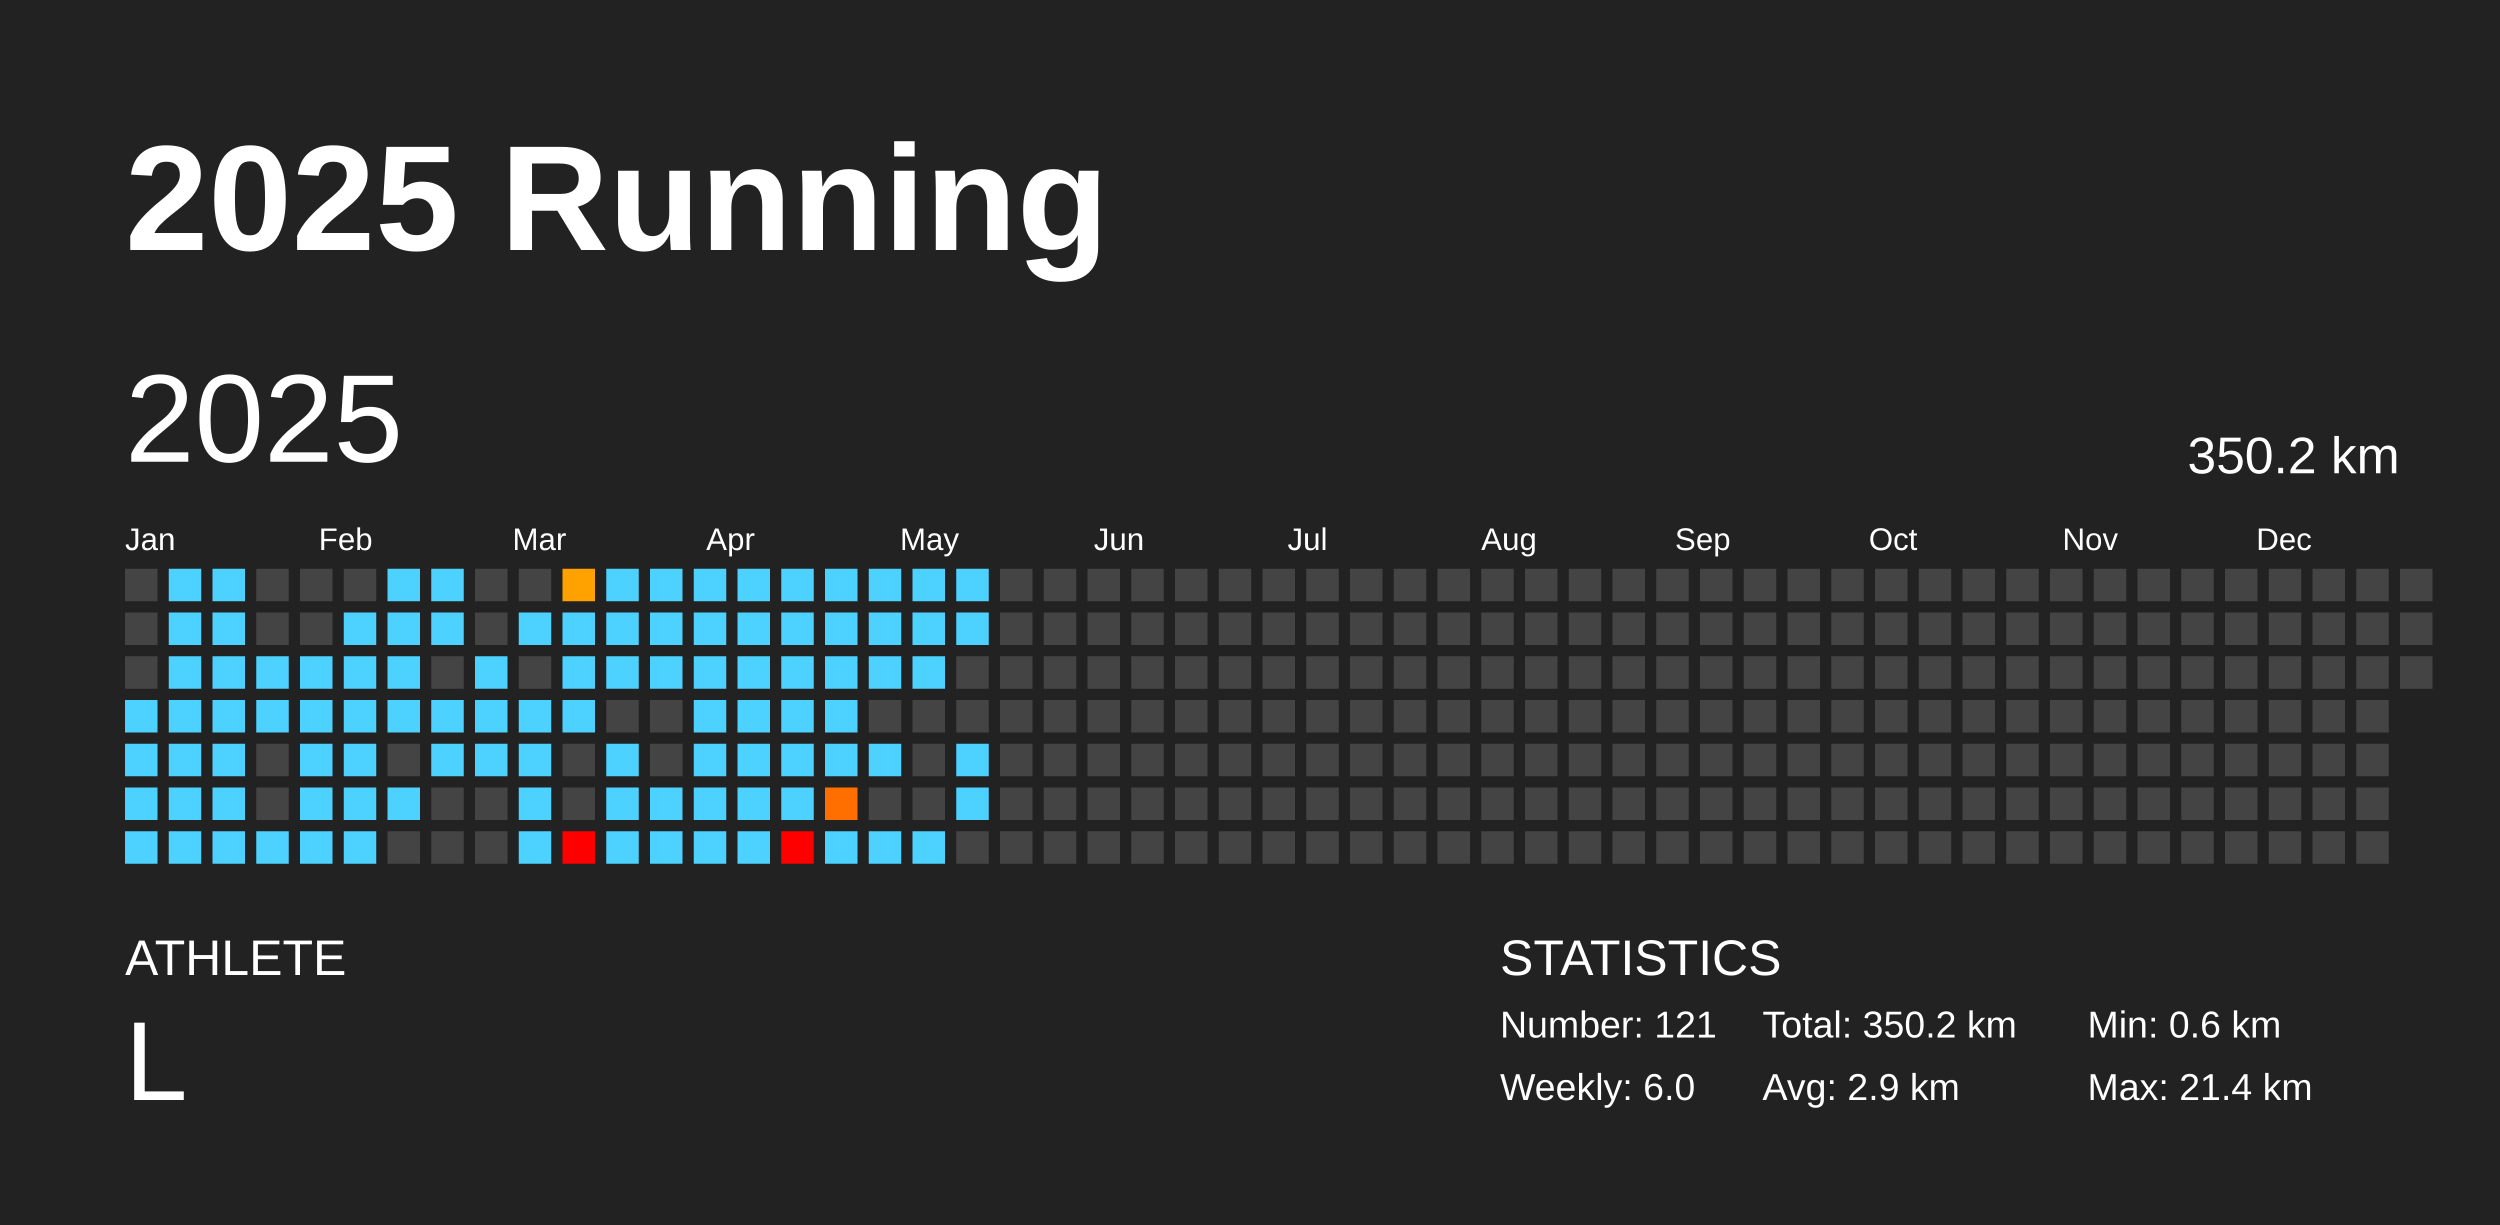
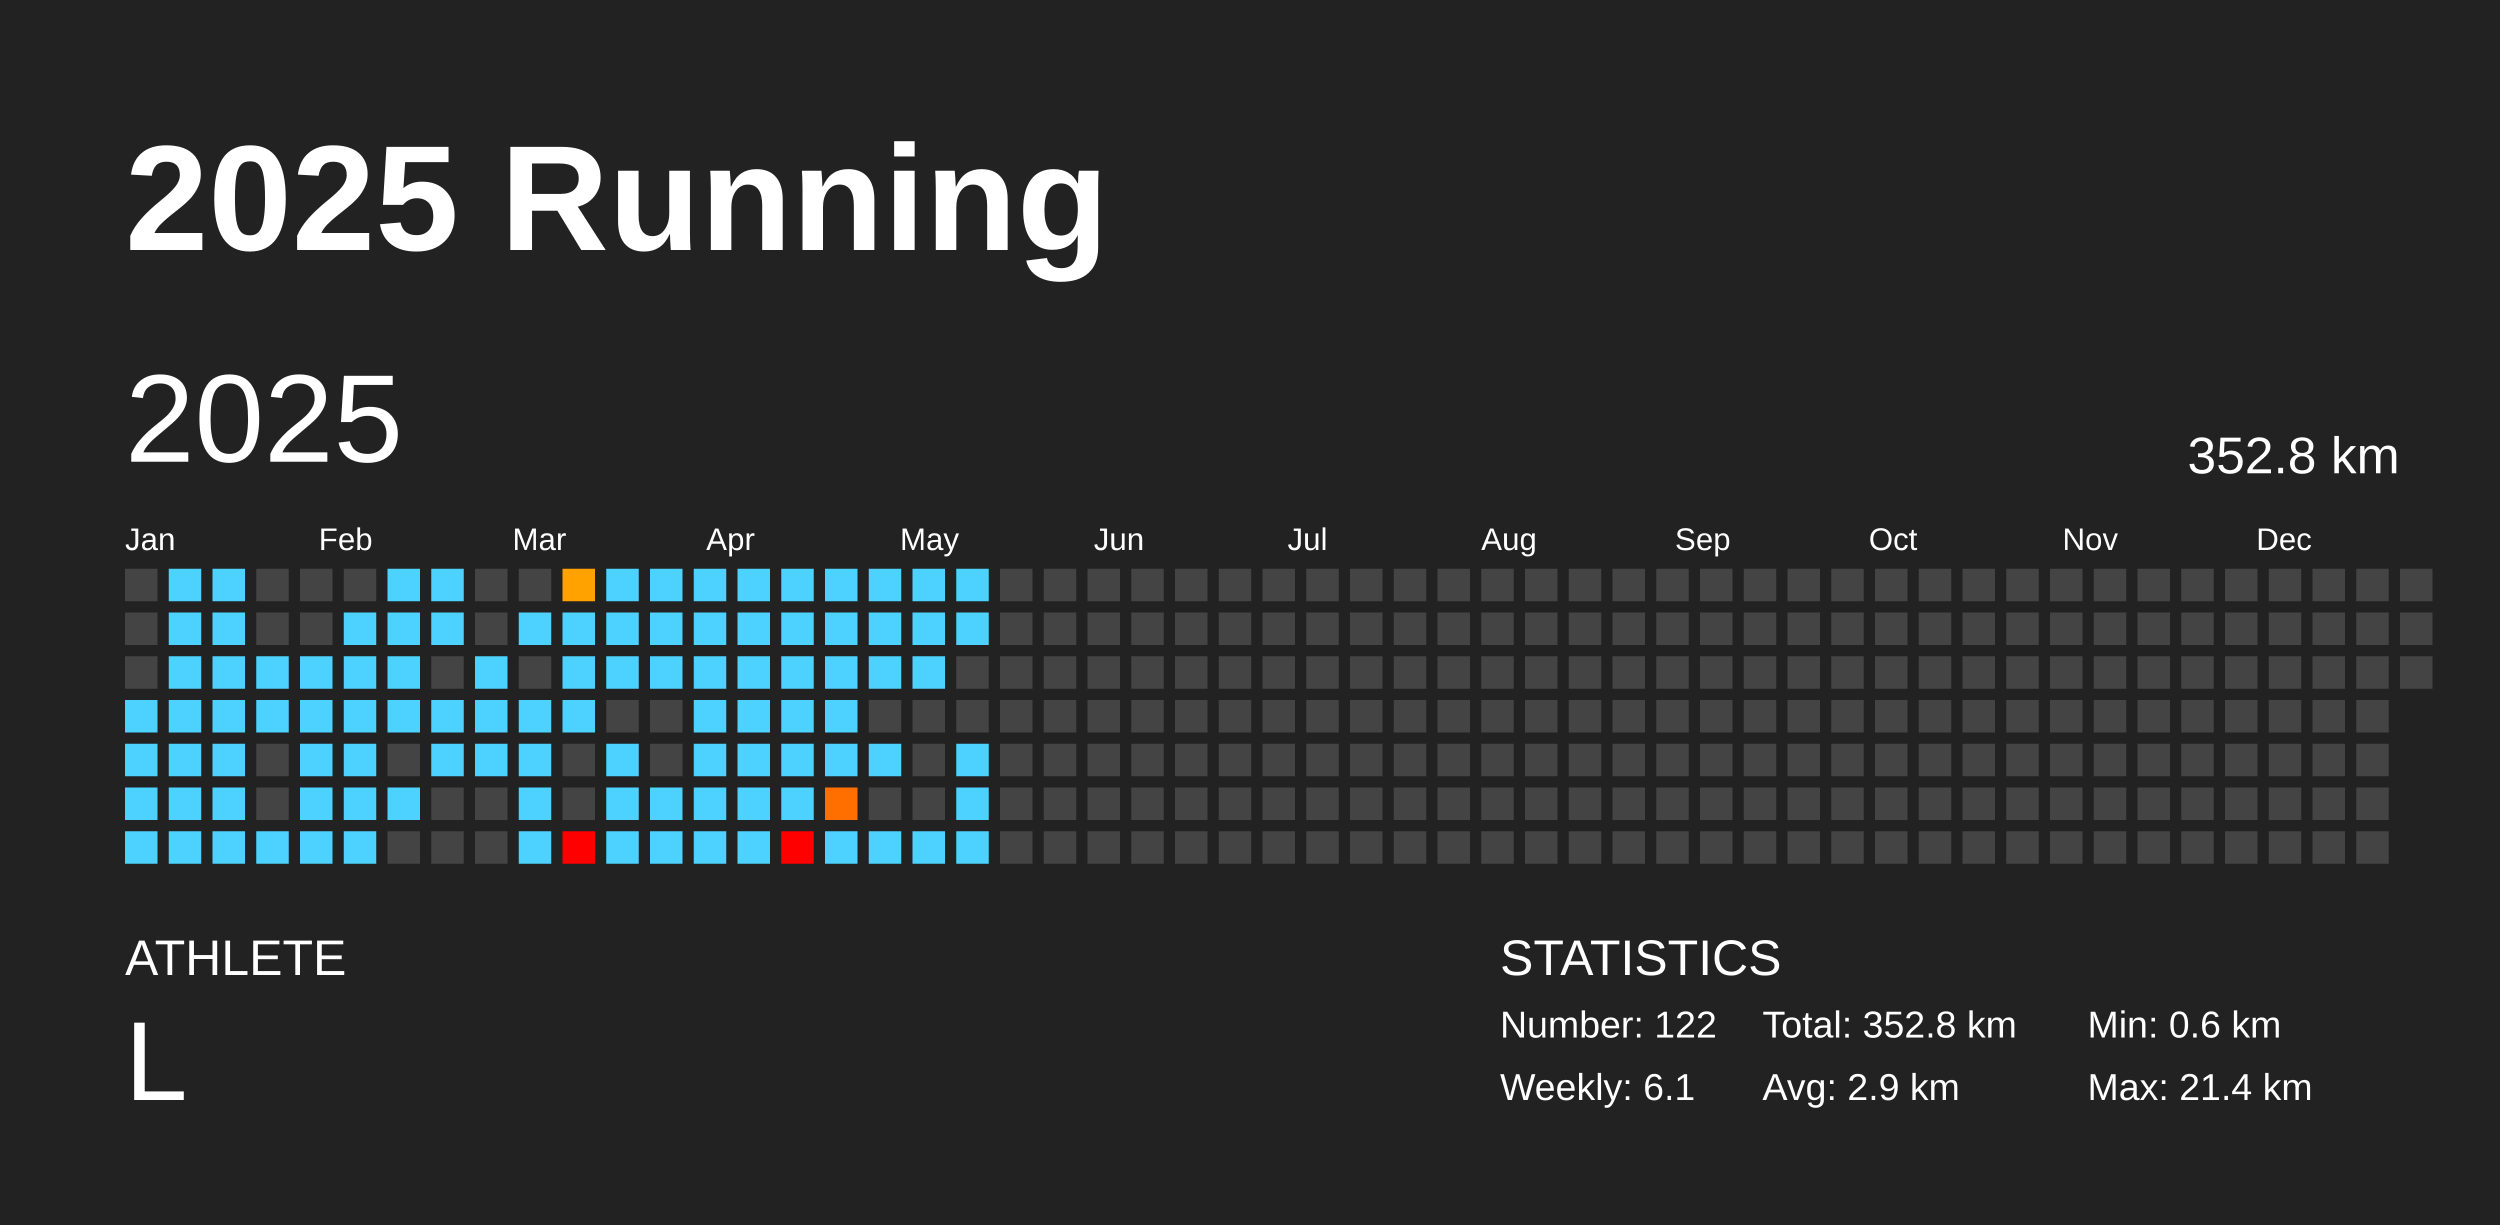
<svg xmlns="http://www.w3.org/2000/svg" baseProfile="full" height="98mm" version="1.1" viewBox="0,0,200,98" width="200mm">
  <defs />
  <rect fill="#222222" height="98" width="200" x="0" y="0" />
  <text fill="#FFFFFF" style="font-size:12px; font-family:Arial; font-weight:bold;" x="10" y="20">2025 Running</text>
  <text fill="#FFFFFF" style="font-size:4px; font-family:Arial" x="10" y="78">ATHLETE</text>
  <text fill="#FFFFFF" style="font-size:9px; font-family:Arial" x="10" y="88">L</text>
  <text fill="#FFFFFF" style="font-size:4px; font-family:Arial" x="120" y="78">STATISTICS</text>
-   <text fill="#FFFFFF" style="font-size:3px; font-family:Arial" x="120" y="83">Number: 121</text>
-   <text fill="#FFFFFF" style="font-size:3px; font-family:Arial" x="120" y="88">Weekly: 6.0</text>
-   <text fill="#FFFFFF" style="font-size:3px; font-family:Arial" x="141" y="83">Total: 350.2 km</text>
+   <text fill="#FFFFFF" style="font-size:3px; font-family:Arial" x="120" y="83">Number: 122</text>
+   <text fill="#FFFFFF" style="font-size:3px; font-family:Arial" x="120" y="88">Weekly: 6.1</text>
+   <text fill="#FFFFFF" style="font-size:3px; font-family:Arial" x="141" y="83">Total: 352.8 km</text>
  <text fill="#FFFFFF" style="font-size:3px; font-family:Arial" x="141" y="88">Avg: 2.9 km</text>
  <text fill="#FFFFFF" style="font-size:3px; font-family:Arial" x="167" y="83">Min: 0.6 km</text>
  <text fill="#FFFFFF" style="font-size:3px; font-family:Arial" x="167" y="88">Max: 21.4 km</text>
  <text dominant-baseline="hanging" fill="#FFFFFF" style="font-size:10.0px; font-family:Arial;" x="10" y="30">2025</text>
-   <text dominant-baseline="hanging" fill="#FFFFFF" style="font-size:4.125px; font-family:Arial;" x="175" y="35">350.2 km</text>
+   <text dominant-baseline="hanging" fill="#FFFFFF" style="font-size:4.125px; font-family:Arial;" x="175" y="35">352.8 km</text>
  <text fill="#FFFFFF" style="font-size:2.5px; font-family:Arial" x="10.0" y="44">Jan</text>
  <text fill="#FFFFFF" style="font-size:2.5px; font-family:Arial" x="25.5" y="44">Feb</text>
  <text fill="#FFFFFF" style="font-size:2.5px; font-family:Arial" x="41.0" y="44">Mar</text>
  <text fill="#FFFFFF" style="font-size:2.5px; font-family:Arial" x="56.5" y="44">Apr</text>
  <text fill="#FFFFFF" style="font-size:2.5px; font-family:Arial" x="72.0" y="44">May</text>
  <text fill="#FFFFFF" style="font-size:2.5px; font-family:Arial" x="87.5" y="44">Jun</text>
  <text fill="#FFFFFF" style="font-size:2.5px; font-family:Arial" x="103.0" y="44">Jul</text>
  <text fill="#FFFFFF" style="font-size:2.5px; font-family:Arial" x="118.5" y="44">Aug</text>
  <text fill="#FFFFFF" style="font-size:2.5px; font-family:Arial" x="134.0" y="44">Sep</text>
  <text fill="#FFFFFF" style="font-size:2.5px; font-family:Arial" x="149.5" y="44">Oct</text>
  <text fill="#FFFFFF" style="font-size:2.5px; font-family:Arial" x="165.0" y="44">Nov</text>
  <text fill="#FFFFFF" style="font-size:2.5px; font-family:Arial" x="180.5" y="44">Dec</text>
  <rect fill="#444444" height="2.6" width="2.6" x="10.0" y="45.5" />
  <rect fill="#444444" height="2.6" width="2.6" x="10.0" y="49.0" />
  <rect fill="#444444" height="2.6" width="2.6" x="10.0" y="52.5" />
  <rect fill="#4dd2ff" height="2.6" width="2.6" x="10.0" y="56.0" />
  <rect fill="#4dd2ff" height="2.6" width="2.6" x="10.0" y="59.5" />
  <rect fill="#4dd2ff" height="2.6" width="2.6" x="10.0" y="63.0" />
  <rect fill="#4dd2ff" height="2.6" width="2.6" x="10.0" y="66.5" />
  <rect fill="#4dd2ff" height="2.6" width="2.6" x="13.5" y="45.5" />
  <rect fill="#4dd2ff" height="2.6" width="2.6" x="13.5" y="49.0" />
  <rect fill="#4dd2ff" height="2.6" width="2.6" x="13.5" y="52.5" />
  <rect fill="#4dd2ff" height="2.6" width="2.6" x="13.5" y="56.0" />
  <rect fill="#4dd2ff" height="2.6" width="2.6" x="13.5" y="59.5" />
  <rect fill="#4dd2ff" height="2.6" width="2.6" x="13.5" y="63.0" />
  <rect fill="#4dd2ff" height="2.6" width="2.6" x="13.5" y="66.5" />
  <rect fill="#4dd2ff" height="2.6" width="2.6" x="17.0" y="45.5" />
  <rect fill="#4dd2ff" height="2.6" width="2.6" x="17.0" y="49.0" />
  <rect fill="#4dd2ff" height="2.6" width="2.6" x="17.0" y="52.5" />
  <rect fill="#4dd2ff" height="2.6" width="2.6" x="17.0" y="56.0" />
  <rect fill="#4dd2ff" height="2.6" width="2.6" x="17.0" y="59.5" />
  <rect fill="#4dd2ff" height="2.6" width="2.6" x="17.0" y="63.0" />
  <rect fill="#4dd2ff" height="2.6" width="2.6" x="17.0" y="66.5" />
  <rect fill="#444444" height="2.6" width="2.6" x="20.5" y="45.5" />
  <rect fill="#444444" height="2.6" width="2.6" x="20.5" y="49.0" />
  <rect fill="#4dd2ff" height="2.6" width="2.6" x="20.5" y="52.5" />
  <rect fill="#4dd2ff" height="2.6" width="2.6" x="20.5" y="56.0" />
  <rect fill="#444444" height="2.6" width="2.6" x="20.5" y="59.5" />
  <rect fill="#444444" height="2.6" width="2.6" x="20.5" y="63.0" />
  <rect fill="#4dd2ff" height="2.6" width="2.6" x="20.5" y="66.5" />
  <rect fill="#444444" height="2.6" width="2.6" x="24.0" y="45.5" />
  <rect fill="#444444" height="2.6" width="2.6" x="24.0" y="49.0" />
  <rect fill="#4dd2ff" height="2.6" width="2.6" x="24.0" y="52.5" />
  <rect fill="#4dd2ff" height="2.6" width="2.6" x="24.0" y="56.0" />
  <rect fill="#4dd2ff" height="2.6" width="2.6" x="24.0" y="59.5" />
  <rect fill="#4dd2ff" height="2.6" width="2.6" x="24.0" y="63.0" />
  <rect fill="#4dd2ff" height="2.6" width="2.6" x="24.0" y="66.5" />
  <rect fill="#444444" height="2.6" width="2.6" x="27.5" y="45.5" />
  <rect fill="#4dd2ff" height="2.6" width="2.6" x="27.5" y="49.0" />
  <rect fill="#4dd2ff" height="2.6" width="2.6" x="27.5" y="52.5" />
  <rect fill="#4dd2ff" height="2.6" width="2.6" x="27.5" y="56.0" />
  <rect fill="#4dd2ff" height="2.6" width="2.6" x="27.5" y="59.5" />
  <rect fill="#4dd2ff" height="2.6" width="2.6" x="27.5" y="63.0" />
  <rect fill="#4dd2ff" height="2.6" width="2.6" x="27.5" y="66.5" />
  <rect fill="#4dd2ff" height="2.6" width="2.6" x="31.0" y="45.5" />
  <rect fill="#4dd2ff" height="2.6" width="2.6" x="31.0" y="49.0" />
  <rect fill="#4dd2ff" height="2.6" width="2.6" x="31.0" y="52.5" />
  <rect fill="#4dd2ff" height="2.6" width="2.6" x="31.0" y="56.0" />
  <rect fill="#444444" height="2.6" width="2.6" x="31.0" y="59.5" />
  <rect fill="#4dd2ff" height="2.6" width="2.6" x="31.0" y="63.0" />
  <rect fill="#444444" height="2.6" width="2.6" x="31.0" y="66.5" />
  <rect fill="#4dd2ff" height="2.6" width="2.6" x="34.5" y="45.5" />
  <rect fill="#4dd2ff" height="2.6" width="2.6" x="34.5" y="49.0" />
  <rect fill="#444444" height="2.6" width="2.6" x="34.5" y="52.5" />
  <rect fill="#4dd2ff" height="2.6" width="2.6" x="34.5" y="56.0" />
  <rect fill="#4dd2ff" height="2.6" width="2.6" x="34.5" y="59.5" />
  <rect fill="#444444" height="2.6" width="2.6" x="34.5" y="63.0" />
  <rect fill="#444444" height="2.6" width="2.6" x="34.5" y="66.5" />
  <rect fill="#444444" height="2.6" width="2.6" x="38.0" y="45.5" />
  <rect fill="#444444" height="2.6" width="2.6" x="38.0" y="49.0" />
  <rect fill="#4dd2ff" height="2.6" width="2.6" x="38.0" y="52.5" />
  <rect fill="#4dd2ff" height="2.6" width="2.6" x="38.0" y="56.0" />
  <rect fill="#4dd2ff" height="2.6" width="2.6" x="38.0" y="59.5" />
  <rect fill="#444444" height="2.6" width="2.6" x="38.0" y="63.0" />
  <rect fill="#444444" height="2.6" width="2.6" x="38.0" y="66.5" />
  <rect fill="#444444" height="2.6" width="2.6" x="41.5" y="45.5" />
  <rect fill="#4dd2ff" height="2.6" width="2.6" x="41.5" y="49.0" />
  <rect fill="#444444" height="2.6" width="2.6" x="41.5" y="52.5" />
  <rect fill="#4dd2ff" height="2.6" width="2.6" x="41.5" y="56.0" />
  <rect fill="#4dd2ff" height="2.6" width="2.6" x="41.5" y="59.5" />
  <rect fill="#4dd2ff" height="2.6" width="2.6" x="41.5" y="63.0" />
  <rect fill="#4dd2ff" height="2.6" width="2.6" x="41.5" y="66.5" />
  <rect fill="#ffa200" height="2.6" width="2.6" x="45.0" y="45.5" />
  <rect fill="#4dd2ff" height="2.6" width="2.6" x="45.0" y="49.0" />
  <rect fill="#4dd2ff" height="2.6" width="2.6" x="45.0" y="52.5" />
  <rect fill="#4dd2ff" height="2.6" width="2.6" x="45.0" y="56.0" />
  <rect fill="#444444" height="2.6" width="2.6" x="45.0" y="59.5" />
  <rect fill="#444444" height="2.6" width="2.6" x="45.0" y="63.0" />
  <rect fill="red" height="2.6" width="2.6" x="45.0" y="66.5" />
  <rect fill="#4dd2ff" height="2.6" width="2.6" x="48.5" y="45.5" />
  <rect fill="#4dd2ff" height="2.6" width="2.6" x="48.5" y="49.0" />
  <rect fill="#4dd2ff" height="2.6" width="2.6" x="48.5" y="52.5" />
  <rect fill="#444444" height="2.6" width="2.6" x="48.5" y="56.0" />
  <rect fill="#4dd2ff" height="2.6" width="2.6" x="48.5" y="59.5" />
  <rect fill="#4dd2ff" height="2.6" width="2.6" x="48.5" y="63.0" />
  <rect fill="#4dd2ff" height="2.6" width="2.6" x="48.5" y="66.5" />
  <rect fill="#4dd2ff" height="2.6" width="2.6" x="52.0" y="45.5" />
  <rect fill="#4dd2ff" height="2.6" width="2.6" x="52.0" y="49.0" />
  <rect fill="#4dd2ff" height="2.6" width="2.6" x="52.0" y="52.5" />
  <rect fill="#444444" height="2.6" width="2.6" x="52.0" y="56.0" />
  <rect fill="#444444" height="2.6" width="2.6" x="52.0" y="59.5" />
  <rect fill="#4dd2ff" height="2.6" width="2.6" x="52.0" y="63.0" />
  <rect fill="#4dd2ff" height="2.6" width="2.6" x="52.0" y="66.5" />
  <rect fill="#4dd2ff" height="2.6" width="2.6" x="55.5" y="45.5" />
  <rect fill="#4dd2ff" height="2.6" width="2.6" x="55.5" y="49.0" />
  <rect fill="#4dd2ff" height="2.6" width="2.6" x="55.5" y="52.5" />
  <rect fill="#4dd2ff" height="2.6" width="2.6" x="55.5" y="56.0" />
  <rect fill="#4dd2ff" height="2.6" width="2.6" x="55.5" y="59.5" />
  <rect fill="#4dd2ff" height="2.6" width="2.6" x="55.5" y="63.0" />
  <rect fill="#4dd2ff" height="2.6" width="2.6" x="55.5" y="66.5" />
  <rect fill="#4dd2ff" height="2.6" width="2.6" x="59.0" y="45.5" />
  <rect fill="#4dd2ff" height="2.6" width="2.6" x="59.0" y="49.0" />
  <rect fill="#4dd2ff" height="2.6" width="2.6" x="59.0" y="52.5" />
  <rect fill="#4dd2ff" height="2.6" width="2.6" x="59.0" y="56.0" />
  <rect fill="#4dd2ff" height="2.6" width="2.6" x="59.0" y="59.5" />
  <rect fill="#4dd2ff" height="2.6" width="2.6" x="59.0" y="63.0" />
  <rect fill="#4dd2ff" height="2.6" width="2.6" x="59.0" y="66.5" />
  <rect fill="#4dd2ff" height="2.6" width="2.6" x="62.5" y="45.5" />
  <rect fill="#4dd2ff" height="2.6" width="2.6" x="62.5" y="49.0" />
  <rect fill="#4dd2ff" height="2.6" width="2.6" x="62.5" y="52.5" />
  <rect fill="#4dd2ff" height="2.6" width="2.6" x="62.5" y="56.0" />
  <rect fill="#4dd2ff" height="2.6" width="2.6" x="62.5" y="59.5" />
  <rect fill="#4dd2ff" height="2.6" width="2.6" x="62.5" y="63.0" />
  <rect fill="red" height="2.6" width="2.6" x="62.5" y="66.5" />
  <rect fill="#4dd2ff" height="2.6" width="2.6" x="66.0" y="45.5" />
  <rect fill="#4dd2ff" height="2.6" width="2.6" x="66.0" y="49.0" />
  <rect fill="#4dd2ff" height="2.6" width="2.6" x="66.0" y="52.5" />
  <rect fill="#4dd2ff" height="2.6" width="2.6" x="66.0" y="56.0" />
  <rect fill="#4dd2ff" height="2.6" width="2.6" x="66.0" y="59.5" />
  <rect fill="#ff6f00" height="2.6" width="2.6" x="66.0" y="63.0" />
  <rect fill="#4dd2ff" height="2.6" width="2.6" x="66.0" y="66.5" />
  <rect fill="#4dd2ff" height="2.6" width="2.6" x="69.5" y="45.5" />
  <rect fill="#4dd2ff" height="2.6" width="2.6" x="69.5" y="49.0" />
  <rect fill="#4dd2ff" height="2.6" width="2.6" x="69.5" y="52.5" />
  <rect fill="#444444" height="2.6" width="2.6" x="69.5" y="56.0" />
  <rect fill="#4dd2ff" height="2.6" width="2.6" x="69.5" y="59.5" />
  <rect fill="#444444" height="2.6" width="2.6" x="69.5" y="63.0" />
  <rect fill="#4dd2ff" height="2.6" width="2.6" x="69.5" y="66.5" />
  <rect fill="#4dd2ff" height="2.6" width="2.6" x="73.0" y="45.5" />
  <rect fill="#4dd2ff" height="2.6" width="2.6" x="73.0" y="49.0" />
  <rect fill="#4dd2ff" height="2.6" width="2.6" x="73.0" y="52.5" />
  <rect fill="#444444" height="2.6" width="2.6" x="73.0" y="56.0" />
  <rect fill="#444444" height="2.6" width="2.6" x="73.0" y="59.5" />
  <rect fill="#444444" height="2.6" width="2.6" x="73.0" y="63.0" />
  <rect fill="#4dd2ff" height="2.6" width="2.6" x="73.0" y="66.5" />
  <rect fill="#4dd2ff" height="2.6" width="2.6" x="76.5" y="45.5" />
  <rect fill="#4dd2ff" height="2.6" width="2.6" x="76.5" y="49.0" />
  <rect fill="#444444" height="2.6" width="2.6" x="76.5" y="52.5" />
  <rect fill="#444444" height="2.6" width="2.6" x="76.5" y="56.0" />
  <rect fill="#4dd2ff" height="2.6" width="2.6" x="76.5" y="59.5" />
  <rect fill="#4dd2ff" height="2.6" width="2.6" x="76.5" y="63.0" />
-   <rect fill="#444444" height="2.6" width="2.6" x="76.5" y="66.5" />
+   <rect fill="#4dd2ff" height="2.6" width="2.6" x="76.5" y="66.5" />
  <rect fill="#444444" height="2.6" width="2.6" x="80.0" y="45.5" />
  <rect fill="#444444" height="2.6" width="2.6" x="80.0" y="49.0" />
  <rect fill="#444444" height="2.6" width="2.6" x="80.0" y="52.5" />
  <rect fill="#444444" height="2.6" width="2.6" x="80.0" y="56.0" />
  <rect fill="#444444" height="2.6" width="2.6" x="80.0" y="59.5" />
  <rect fill="#444444" height="2.6" width="2.6" x="80.0" y="63.0" />
  <rect fill="#444444" height="2.6" width="2.6" x="80.0" y="66.5" />
  <rect fill="#444444" height="2.6" width="2.6" x="83.5" y="45.5" />
  <rect fill="#444444" height="2.6" width="2.6" x="83.5" y="49.0" />
  <rect fill="#444444" height="2.6" width="2.6" x="83.5" y="52.5" />
  <rect fill="#444444" height="2.6" width="2.6" x="83.5" y="56.0" />
  <rect fill="#444444" height="2.6" width="2.6" x="83.5" y="59.5" />
  <rect fill="#444444" height="2.6" width="2.6" x="83.5" y="63.0" />
  <rect fill="#444444" height="2.6" width="2.6" x="83.5" y="66.5" />
  <rect fill="#444444" height="2.6" width="2.6" x="87.0" y="45.5" />
  <rect fill="#444444" height="2.6" width="2.6" x="87.0" y="49.0" />
  <rect fill="#444444" height="2.6" width="2.6" x="87.0" y="52.5" />
  <rect fill="#444444" height="2.6" width="2.6" x="87.0" y="56.0" />
  <rect fill="#444444" height="2.6" width="2.6" x="87.0" y="59.5" />
  <rect fill="#444444" height="2.6" width="2.6" x="87.0" y="63.0" />
  <rect fill="#444444" height="2.6" width="2.6" x="87.0" y="66.5" />
  <rect fill="#444444" height="2.6" width="2.6" x="90.5" y="45.5" />
  <rect fill="#444444" height="2.6" width="2.6" x="90.5" y="49.0" />
  <rect fill="#444444" height="2.6" width="2.6" x="90.5" y="52.5" />
  <rect fill="#444444" height="2.6" width="2.6" x="90.5" y="56.0" />
  <rect fill="#444444" height="2.6" width="2.6" x="90.5" y="59.5" />
  <rect fill="#444444" height="2.6" width="2.6" x="90.5" y="63.0" />
  <rect fill="#444444" height="2.6" width="2.6" x="90.5" y="66.5" />
  <rect fill="#444444" height="2.6" width="2.6" x="94.0" y="45.5" />
  <rect fill="#444444" height="2.6" width="2.6" x="94.0" y="49.0" />
  <rect fill="#444444" height="2.6" width="2.6" x="94.0" y="52.5" />
  <rect fill="#444444" height="2.6" width="2.6" x="94.0" y="56.0" />
  <rect fill="#444444" height="2.6" width="2.6" x="94.0" y="59.5" />
  <rect fill="#444444" height="2.6" width="2.6" x="94.0" y="63.0" />
  <rect fill="#444444" height="2.6" width="2.6" x="94.0" y="66.5" />
  <rect fill="#444444" height="2.6" width="2.6" x="97.5" y="45.5" />
  <rect fill="#444444" height="2.6" width="2.6" x="97.5" y="49.0" />
  <rect fill="#444444" height="2.6" width="2.6" x="97.5" y="52.5" />
  <rect fill="#444444" height="2.6" width="2.6" x="97.5" y="56.0" />
  <rect fill="#444444" height="2.6" width="2.6" x="97.5" y="59.5" />
  <rect fill="#444444" height="2.6" width="2.6" x="97.5" y="63.0" />
  <rect fill="#444444" height="2.6" width="2.6" x="97.5" y="66.5" />
  <rect fill="#444444" height="2.6" width="2.6" x="101.0" y="45.5" />
  <rect fill="#444444" height="2.6" width="2.6" x="101.0" y="49.0" />
  <rect fill="#444444" height="2.6" width="2.6" x="101.0" y="52.5" />
  <rect fill="#444444" height="2.6" width="2.6" x="101.0" y="56.0" />
  <rect fill="#444444" height="2.6" width="2.6" x="101.0" y="59.5" />
  <rect fill="#444444" height="2.6" width="2.6" x="101.0" y="63.0" />
  <rect fill="#444444" height="2.6" width="2.6" x="101.0" y="66.5" />
  <rect fill="#444444" height="2.6" width="2.6" x="104.5" y="45.5" />
  <rect fill="#444444" height="2.6" width="2.6" x="104.5" y="49.0" />
  <rect fill="#444444" height="2.6" width="2.6" x="104.5" y="52.5" />
  <rect fill="#444444" height="2.6" width="2.6" x="104.5" y="56.0" />
  <rect fill="#444444" height="2.6" width="2.6" x="104.5" y="59.5" />
  <rect fill="#444444" height="2.6" width="2.6" x="104.5" y="63.0" />
  <rect fill="#444444" height="2.6" width="2.6" x="104.5" y="66.5" />
  <rect fill="#444444" height="2.6" width="2.6" x="108.0" y="45.5" />
  <rect fill="#444444" height="2.6" width="2.6" x="108.0" y="49.0" />
  <rect fill="#444444" height="2.6" width="2.6" x="108.0" y="52.5" />
  <rect fill="#444444" height="2.6" width="2.6" x="108.0" y="56.0" />
  <rect fill="#444444" height="2.6" width="2.6" x="108.0" y="59.5" />
  <rect fill="#444444" height="2.6" width="2.6" x="108.0" y="63.0" />
  <rect fill="#444444" height="2.6" width="2.6" x="108.0" y="66.5" />
  <rect fill="#444444" height="2.6" width="2.6" x="111.5" y="45.5" />
  <rect fill="#444444" height="2.6" width="2.6" x="111.5" y="49.0" />
  <rect fill="#444444" height="2.6" width="2.6" x="111.5" y="52.5" />
  <rect fill="#444444" height="2.6" width="2.6" x="111.5" y="56.0" />
  <rect fill="#444444" height="2.6" width="2.6" x="111.5" y="59.5" />
  <rect fill="#444444" height="2.6" width="2.6" x="111.5" y="63.0" />
  <rect fill="#444444" height="2.6" width="2.6" x="111.5" y="66.5" />
  <rect fill="#444444" height="2.6" width="2.6" x="115.0" y="45.5" />
  <rect fill="#444444" height="2.6" width="2.6" x="115.0" y="49.0" />
  <rect fill="#444444" height="2.6" width="2.6" x="115.0" y="52.5" />
  <rect fill="#444444" height="2.6" width="2.6" x="115.0" y="56.0" />
  <rect fill="#444444" height="2.6" width="2.6" x="115.0" y="59.5" />
  <rect fill="#444444" height="2.6" width="2.6" x="115.0" y="63.0" />
  <rect fill="#444444" height="2.6" width="2.6" x="115.0" y="66.5" />
  <rect fill="#444444" height="2.6" width="2.6" x="118.5" y="45.5" />
  <rect fill="#444444" height="2.6" width="2.6" x="118.5" y="49.0" />
  <rect fill="#444444" height="2.6" width="2.6" x="118.5" y="52.5" />
  <rect fill="#444444" height="2.6" width="2.6" x="118.5" y="56.0" />
  <rect fill="#444444" height="2.6" width="2.6" x="118.5" y="59.5" />
  <rect fill="#444444" height="2.6" width="2.6" x="118.5" y="63.0" />
  <rect fill="#444444" height="2.6" width="2.6" x="118.5" y="66.5" />
  <rect fill="#444444" height="2.6" width="2.6" x="122.0" y="45.5" />
  <rect fill="#444444" height="2.6" width="2.6" x="122.0" y="49.0" />
  <rect fill="#444444" height="2.6" width="2.6" x="122.0" y="52.5" />
  <rect fill="#444444" height="2.6" width="2.6" x="122.0" y="56.0" />
  <rect fill="#444444" height="2.6" width="2.6" x="122.0" y="59.5" />
  <rect fill="#444444" height="2.6" width="2.6" x="122.0" y="63.0" />
  <rect fill="#444444" height="2.6" width="2.6" x="122.0" y="66.5" />
  <rect fill="#444444" height="2.6" width="2.6" x="125.5" y="45.5" />
  <rect fill="#444444" height="2.6" width="2.6" x="125.5" y="49.0" />
  <rect fill="#444444" height="2.6" width="2.6" x="125.5" y="52.5" />
  <rect fill="#444444" height="2.6" width="2.6" x="125.5" y="56.0" />
  <rect fill="#444444" height="2.6" width="2.6" x="125.5" y="59.5" />
  <rect fill="#444444" height="2.6" width="2.6" x="125.5" y="63.0" />
  <rect fill="#444444" height="2.6" width="2.6" x="125.5" y="66.5" />
  <rect fill="#444444" height="2.6" width="2.6" x="129.0" y="45.5" />
  <rect fill="#444444" height="2.6" width="2.6" x="129.0" y="49.0" />
  <rect fill="#444444" height="2.6" width="2.6" x="129.0" y="52.5" />
  <rect fill="#444444" height="2.6" width="2.6" x="129.0" y="56.0" />
  <rect fill="#444444" height="2.6" width="2.6" x="129.0" y="59.5" />
  <rect fill="#444444" height="2.6" width="2.6" x="129.0" y="63.0" />
  <rect fill="#444444" height="2.6" width="2.6" x="129.0" y="66.5" />
  <rect fill="#444444" height="2.6" width="2.6" x="132.5" y="45.5" />
  <rect fill="#444444" height="2.6" width="2.6" x="132.5" y="49.0" />
  <rect fill="#444444" height="2.6" width="2.6" x="132.5" y="52.5" />
  <rect fill="#444444" height="2.6" width="2.6" x="132.5" y="56.0" />
  <rect fill="#444444" height="2.6" width="2.6" x="132.5" y="59.5" />
  <rect fill="#444444" height="2.6" width="2.6" x="132.5" y="63.0" />
  <rect fill="#444444" height="2.6" width="2.6" x="132.5" y="66.5" />
  <rect fill="#444444" height="2.6" width="2.6" x="136.0" y="45.5" />
  <rect fill="#444444" height="2.6" width="2.6" x="136.0" y="49.0" />
  <rect fill="#444444" height="2.6" width="2.6" x="136.0" y="52.5" />
  <rect fill="#444444" height="2.6" width="2.6" x="136.0" y="56.0" />
  <rect fill="#444444" height="2.6" width="2.6" x="136.0" y="59.5" />
  <rect fill="#444444" height="2.6" width="2.6" x="136.0" y="63.0" />
  <rect fill="#444444" height="2.6" width="2.6" x="136.0" y="66.5" />
  <rect fill="#444444" height="2.6" width="2.6" x="139.5" y="45.5" />
  <rect fill="#444444" height="2.6" width="2.6" x="139.5" y="49.0" />
  <rect fill="#444444" height="2.6" width="2.6" x="139.5" y="52.5" />
  <rect fill="#444444" height="2.6" width="2.6" x="139.5" y="56.0" />
  <rect fill="#444444" height="2.6" width="2.6" x="139.5" y="59.5" />
  <rect fill="#444444" height="2.6" width="2.6" x="139.5" y="63.0" />
  <rect fill="#444444" height="2.6" width="2.6" x="139.5" y="66.5" />
  <rect fill="#444444" height="2.6" width="2.6" x="143.0" y="45.5" />
  <rect fill="#444444" height="2.6" width="2.6" x="143.0" y="49.0" />
  <rect fill="#444444" height="2.6" width="2.6" x="143.0" y="52.5" />
  <rect fill="#444444" height="2.6" width="2.6" x="143.0" y="56.0" />
  <rect fill="#444444" height="2.6" width="2.6" x="143.0" y="59.5" />
  <rect fill="#444444" height="2.6" width="2.6" x="143.0" y="63.0" />
  <rect fill="#444444" height="2.6" width="2.6" x="143.0" y="66.5" />
  <rect fill="#444444" height="2.6" width="2.6" x="146.5" y="45.5" />
  <rect fill="#444444" height="2.6" width="2.6" x="146.5" y="49.0" />
  <rect fill="#444444" height="2.6" width="2.6" x="146.5" y="52.5" />
  <rect fill="#444444" height="2.6" width="2.6" x="146.5" y="56.0" />
  <rect fill="#444444" height="2.6" width="2.6" x="146.5" y="59.5" />
  <rect fill="#444444" height="2.6" width="2.6" x="146.5" y="63.0" />
  <rect fill="#444444" height="2.6" width="2.6" x="146.5" y="66.5" />
  <rect fill="#444444" height="2.6" width="2.6" x="150.0" y="45.5" />
  <rect fill="#444444" height="2.6" width="2.6" x="150.0" y="49.0" />
  <rect fill="#444444" height="2.6" width="2.6" x="150.0" y="52.5" />
  <rect fill="#444444" height="2.6" width="2.6" x="150.0" y="56.0" />
  <rect fill="#444444" height="2.6" width="2.6" x="150.0" y="59.5" />
  <rect fill="#444444" height="2.6" width="2.6" x="150.0" y="63.0" />
  <rect fill="#444444" height="2.6" width="2.6" x="150.0" y="66.5" />
  <rect fill="#444444" height="2.6" width="2.6" x="153.5" y="45.5" />
  <rect fill="#444444" height="2.6" width="2.6" x="153.5" y="49.0" />
  <rect fill="#444444" height="2.6" width="2.6" x="153.5" y="52.5" />
  <rect fill="#444444" height="2.6" width="2.6" x="153.5" y="56.0" />
  <rect fill="#444444" height="2.6" width="2.6" x="153.5" y="59.5" />
  <rect fill="#444444" height="2.6" width="2.6" x="153.5" y="63.0" />
  <rect fill="#444444" height="2.6" width="2.6" x="153.5" y="66.5" />
  <rect fill="#444444" height="2.6" width="2.6" x="157.0" y="45.5" />
  <rect fill="#444444" height="2.6" width="2.6" x="157.0" y="49.0" />
  <rect fill="#444444" height="2.6" width="2.6" x="157.0" y="52.5" />
  <rect fill="#444444" height="2.6" width="2.6" x="157.0" y="56.0" />
  <rect fill="#444444" height="2.6" width="2.6" x="157.0" y="59.5" />
  <rect fill="#444444" height="2.6" width="2.6" x="157.0" y="63.0" />
  <rect fill="#444444" height="2.6" width="2.6" x="157.0" y="66.5" />
  <rect fill="#444444" height="2.6" width="2.6" x="160.5" y="45.5" />
  <rect fill="#444444" height="2.6" width="2.6" x="160.5" y="49.0" />
  <rect fill="#444444" height="2.6" width="2.6" x="160.5" y="52.5" />
  <rect fill="#444444" height="2.6" width="2.6" x="160.5" y="56.0" />
  <rect fill="#444444" height="2.6" width="2.6" x="160.5" y="59.5" />
  <rect fill="#444444" height="2.6" width="2.6" x="160.5" y="63.0" />
  <rect fill="#444444" height="2.6" width="2.6" x="160.5" y="66.5" />
  <rect fill="#444444" height="2.6" width="2.6" x="164.0" y="45.5" />
  <rect fill="#444444" height="2.6" width="2.6" x="164.0" y="49.0" />
  <rect fill="#444444" height="2.6" width="2.6" x="164.0" y="52.5" />
  <rect fill="#444444" height="2.6" width="2.6" x="164.0" y="56.0" />
  <rect fill="#444444" height="2.6" width="2.6" x="164.0" y="59.5" />
  <rect fill="#444444" height="2.6" width="2.6" x="164.0" y="63.0" />
  <rect fill="#444444" height="2.6" width="2.6" x="164.0" y="66.5" />
  <rect fill="#444444" height="2.6" width="2.6" x="167.5" y="45.5" />
  <rect fill="#444444" height="2.6" width="2.6" x="167.5" y="49.0" />
  <rect fill="#444444" height="2.6" width="2.6" x="167.5" y="52.5" />
  <rect fill="#444444" height="2.6" width="2.6" x="167.5" y="56.0" />
  <rect fill="#444444" height="2.6" width="2.6" x="167.5" y="59.5" />
  <rect fill="#444444" height="2.6" width="2.6" x="167.5" y="63.0" />
  <rect fill="#444444" height="2.6" width="2.6" x="167.5" y="66.5" />
  <rect fill="#444444" height="2.6" width="2.6" x="171.0" y="45.5" />
  <rect fill="#444444" height="2.6" width="2.6" x="171.0" y="49.0" />
  <rect fill="#444444" height="2.6" width="2.6" x="171.0" y="52.5" />
  <rect fill="#444444" height="2.6" width="2.6" x="171.0" y="56.0" />
  <rect fill="#444444" height="2.6" width="2.6" x="171.0" y="59.5" />
  <rect fill="#444444" height="2.6" width="2.6" x="171.0" y="63.0" />
  <rect fill="#444444" height="2.6" width="2.6" x="171.0" y="66.5" />
  <rect fill="#444444" height="2.6" width="2.6" x="174.5" y="45.5" />
  <rect fill="#444444" height="2.6" width="2.6" x="174.5" y="49.0" />
  <rect fill="#444444" height="2.6" width="2.6" x="174.5" y="52.5" />
  <rect fill="#444444" height="2.6" width="2.6" x="174.5" y="56.0" />
  <rect fill="#444444" height="2.6" width="2.6" x="174.5" y="59.5" />
  <rect fill="#444444" height="2.6" width="2.6" x="174.5" y="63.0" />
  <rect fill="#444444" height="2.6" width="2.6" x="174.5" y="66.5" />
  <rect fill="#444444" height="2.6" width="2.6" x="178.0" y="45.5" />
  <rect fill="#444444" height="2.6" width="2.6" x="178.0" y="49.0" />
  <rect fill="#444444" height="2.6" width="2.6" x="178.0" y="52.5" />
  <rect fill="#444444" height="2.6" width="2.6" x="178.0" y="56.0" />
  <rect fill="#444444" height="2.6" width="2.6" x="178.0" y="59.5" />
  <rect fill="#444444" height="2.6" width="2.6" x="178.0" y="63.0" />
  <rect fill="#444444" height="2.6" width="2.6" x="178.0" y="66.5" />
  <rect fill="#444444" height="2.6" width="2.6" x="181.5" y="45.5" />
  <rect fill="#444444" height="2.6" width="2.6" x="181.5" y="49.0" />
  <rect fill="#444444" height="2.6" width="2.6" x="181.5" y="52.5" />
  <rect fill="#444444" height="2.6" width="2.6" x="181.5" y="56.0" />
  <rect fill="#444444" height="2.6" width="2.6" x="181.5" y="59.5" />
  <rect fill="#444444" height="2.6" width="2.6" x="181.5" y="63.0" />
  <rect fill="#444444" height="2.6" width="2.6" x="181.5" y="66.5" />
  <rect fill="#444444" height="2.6" width="2.6" x="185.0" y="45.5" />
  <rect fill="#444444" height="2.6" width="2.6" x="185.0" y="49.0" />
  <rect fill="#444444" height="2.6" width="2.6" x="185.0" y="52.5" />
  <rect fill="#444444" height="2.6" width="2.6" x="185.0" y="56.0" />
  <rect fill="#444444" height="2.6" width="2.6" x="185.0" y="59.5" />
  <rect fill="#444444" height="2.6" width="2.6" x="185.0" y="63.0" />
  <rect fill="#444444" height="2.6" width="2.6" x="185.0" y="66.5" />
  <rect fill="#444444" height="2.6" width="2.6" x="188.5" y="45.5" />
  <rect fill="#444444" height="2.6" width="2.6" x="188.5" y="49.0" />
  <rect fill="#444444" height="2.6" width="2.6" x="188.5" y="52.5" />
  <rect fill="#444444" height="2.6" width="2.6" x="188.5" y="56.0" />
  <rect fill="#444444" height="2.6" width="2.6" x="188.5" y="59.5" />
  <rect fill="#444444" height="2.6" width="2.6" x="188.5" y="63.0" />
  <rect fill="#444444" height="2.6" width="2.6" x="188.5" y="66.5" />
  <rect fill="#444444" height="2.6" width="2.6" x="192.0" y="45.5" />
  <rect fill="#444444" height="2.6" width="2.6" x="192.0" y="49.0" />
  <rect fill="#444444" height="2.6" width="2.6" x="192.0" y="52.5" />
</svg>
